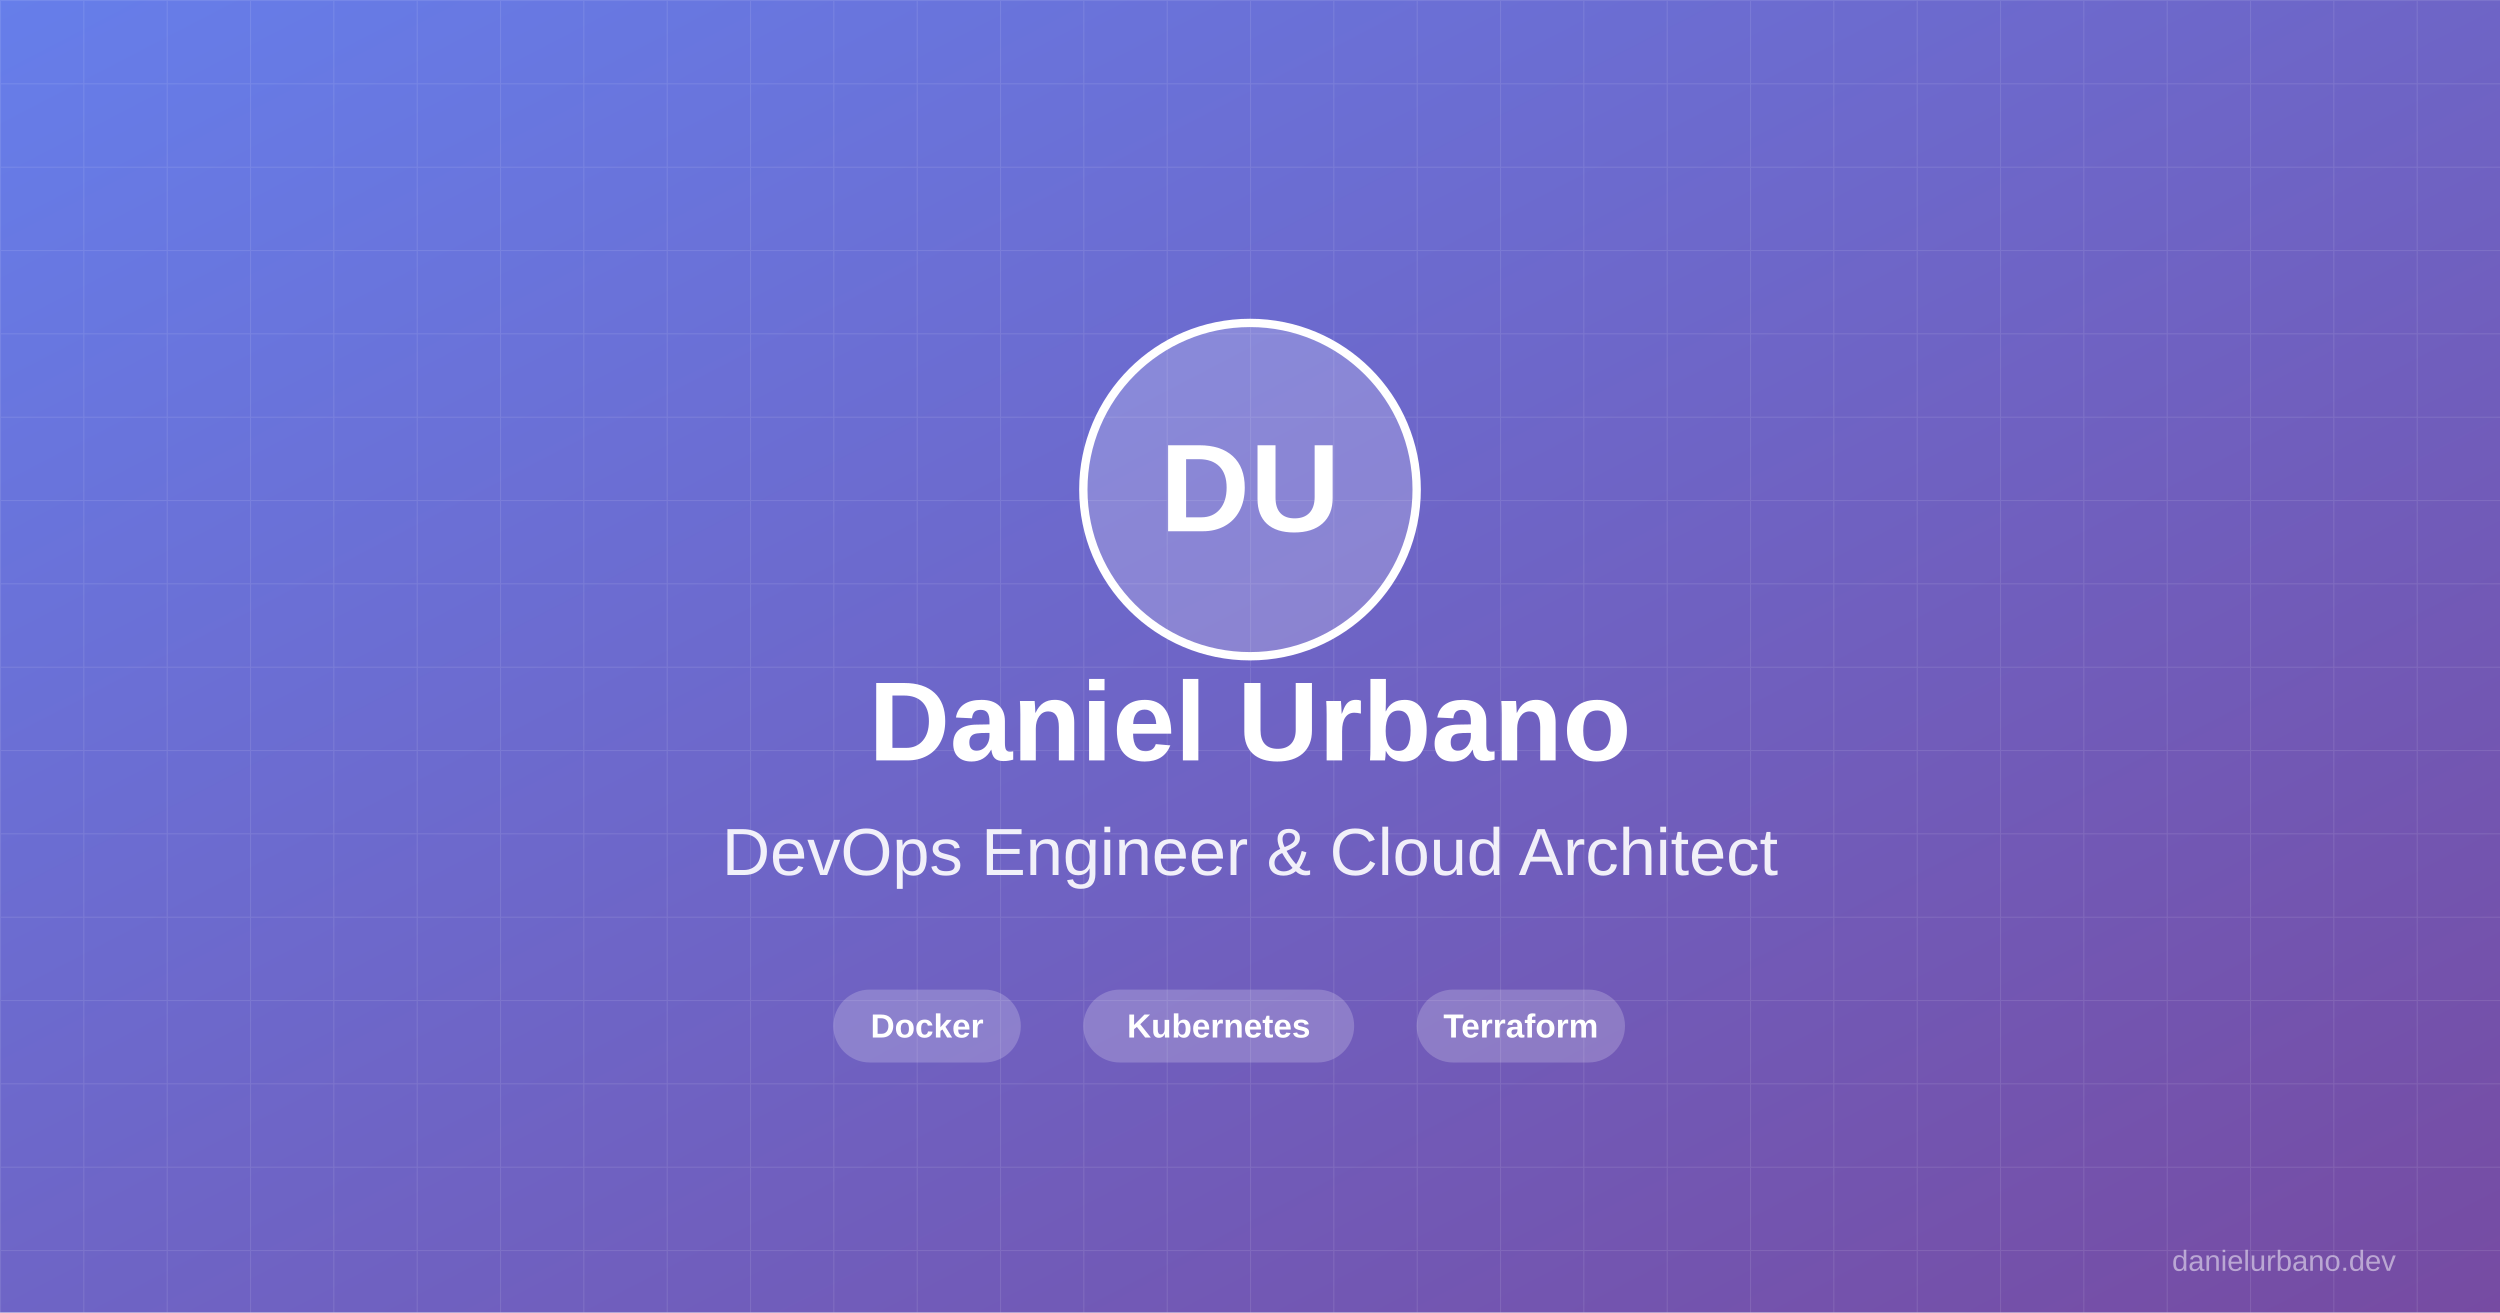
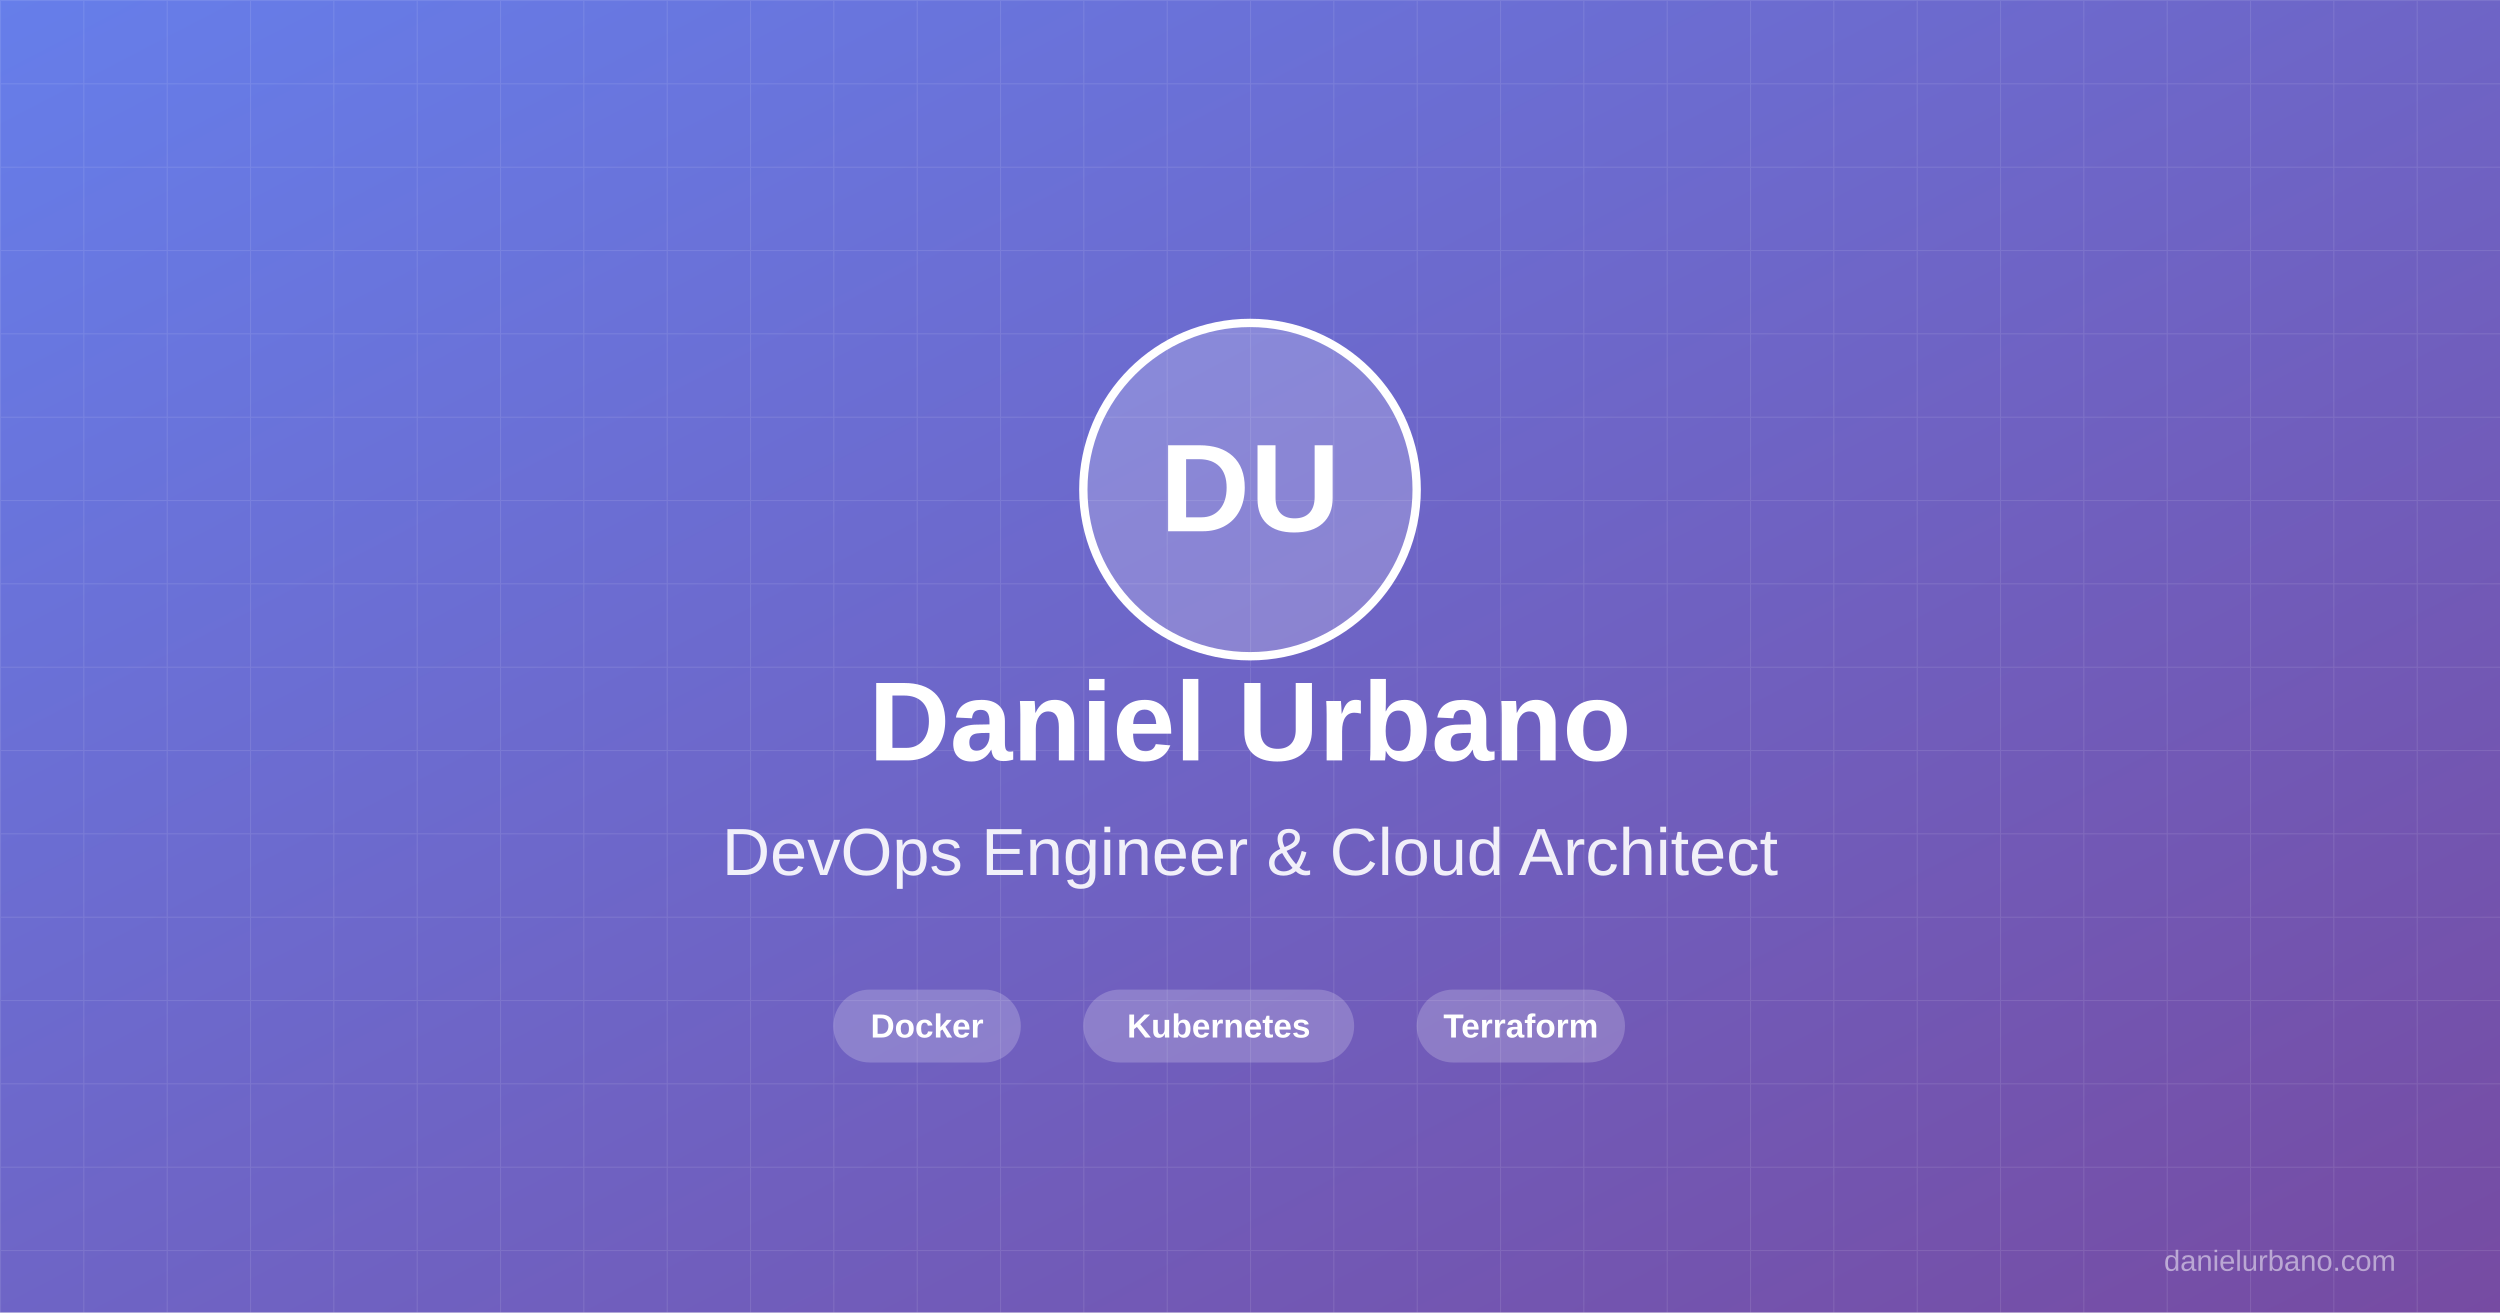
<svg xmlns="http://www.w3.org/2000/svg" width="1200" height="630">
  <defs>
    <linearGradient id="grad" x1="0%" y1="0%" x2="100%" y2="100%">
      <stop offset="0%" style="stop-color:#667eea;stop-opacity:1" />
      <stop offset="100%" style="stop-color:#764ba2;stop-opacity:1" />
    </linearGradient>
  </defs>
  <rect width="1200" height="630" fill="url(#grad)" />
  <pattern id="grid" width="40" height="40" patternUnits="userSpaceOnUse">
    <path d="M 40 0 L 0 0 0 40" fill="none" stroke="rgba(255,255,255,0.1)" stroke-width="1" />
  </pattern>
  <rect width="1200" height="630" fill="url(#grid)" />
  <g transform="translate(600, 315)">
    <circle cx="0" cy="-80" r="80" fill="rgba(255,255,255,0.2)" stroke="white" stroke-width="4" />
    <text x="0" y="-60" text-anchor="middle" font-family="Arial, sans-serif" font-size="60" fill="white" font-weight="bold">DU</text>
    <text x="0" y="50" text-anchor="middle" font-family="Arial, sans-serif" font-size="54" fill="white" font-weight="bold">
      Daniel Urbano
    </text>
    <text x="0" y="105" text-anchor="middle" font-family="Arial, sans-serif" font-size="32" fill="rgba(255,255,255,0.9)">
      DevOps Engineer &amp; Cloud Architect
    </text>
    <g transform="translate(-200, 160)">
      <rect x="0" y="0" width="90" height="35" rx="17.5" fill="rgba(255,255,255,0.2)" />
      <text x="45" y="23" text-anchor="middle" font-family="Arial, sans-serif" font-size="16" fill="white" font-weight="600">
        Docker
      </text>
    </g>
    <g transform="translate(-80, 160)">
      <rect x="0" y="0" width="130" height="35" rx="17.5" fill="rgba(255,255,255,0.2)" />
      <text x="65" y="23" text-anchor="middle" font-family="Arial, sans-serif" font-size="16" fill="white" font-weight="600">
        Kubernetes
      </text>
    </g>
    <g transform="translate(80, 160)">
      <rect x="0" y="0" width="100" height="35" rx="17.5" fill="rgba(255,255,255,0.2)" />
      <text x="50" y="23" text-anchor="middle" font-family="Arial, sans-serif" font-size="16" fill="white" font-weight="600">
        Terraform
      </text>
    </g>
  </g>
  <text x="1150" y="610" text-anchor="end" font-family="Arial, sans-serif" font-size="14" fill="rgba(255,255,255,0.5)">
-     danielurbano.dev
+     danielurbano.com
  </text>
</svg>
